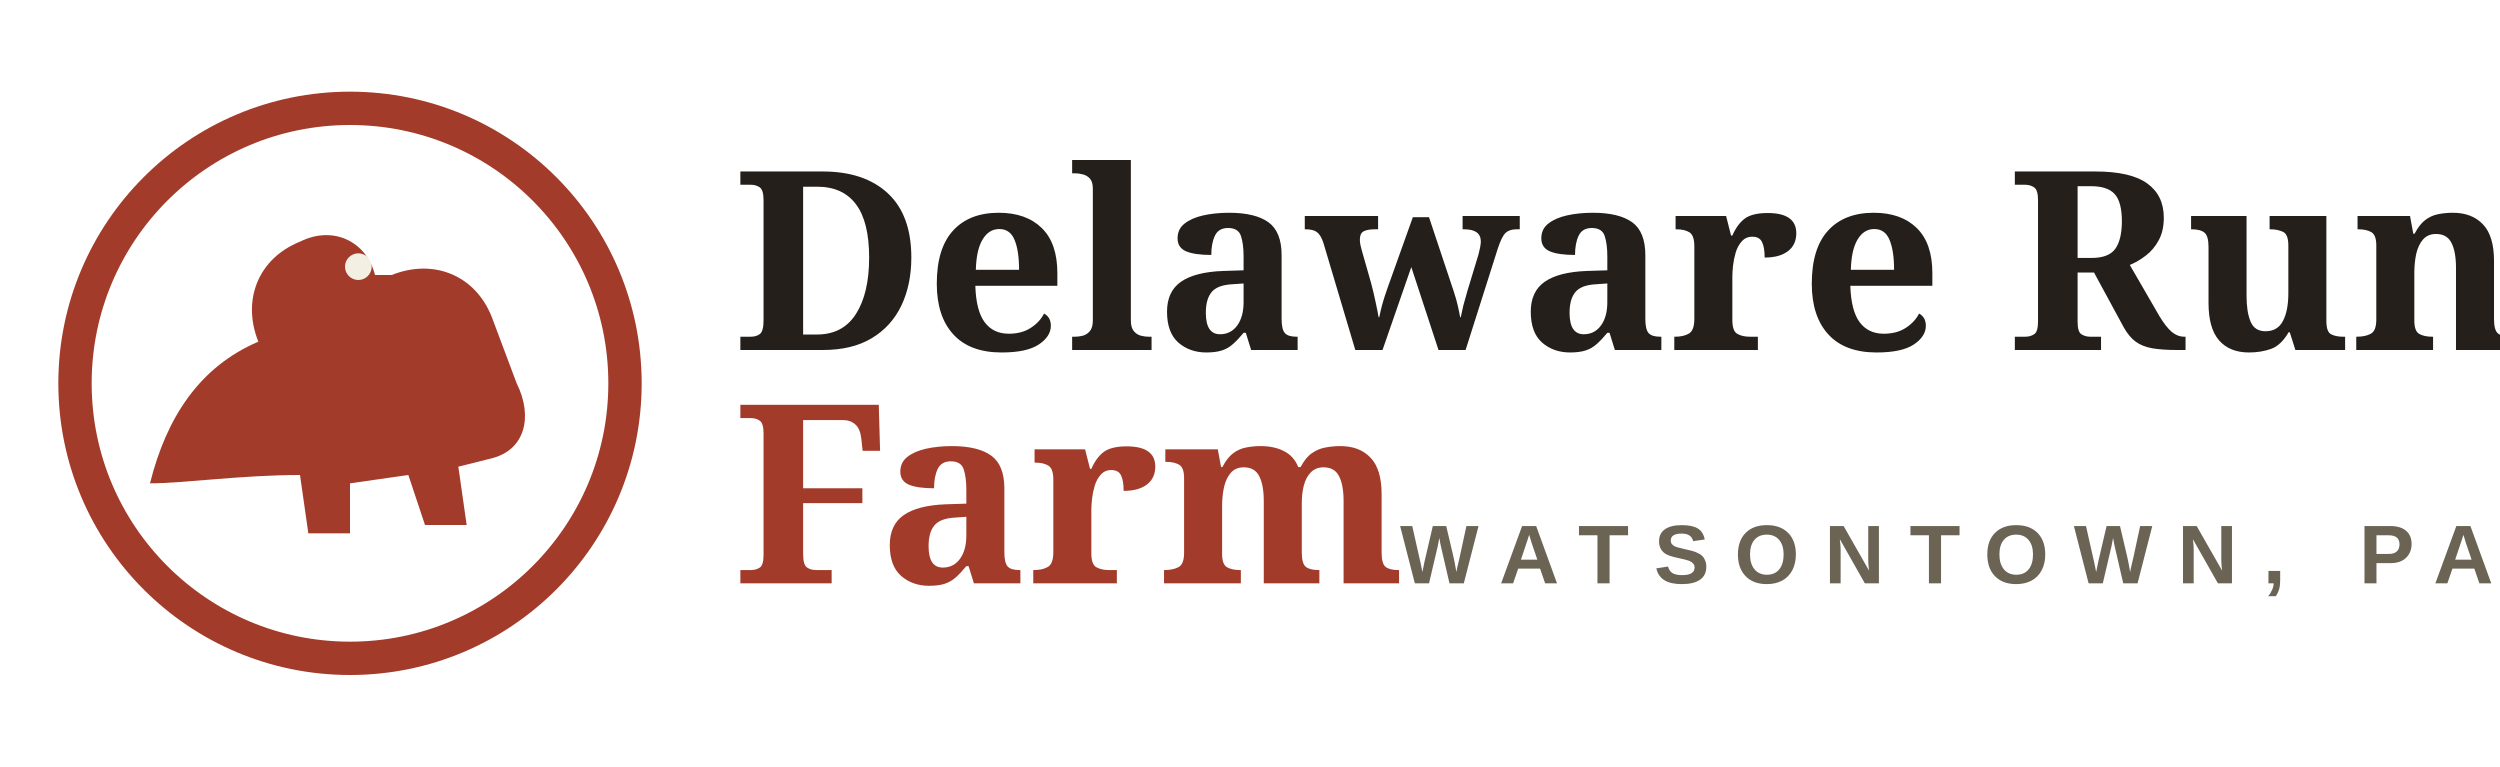
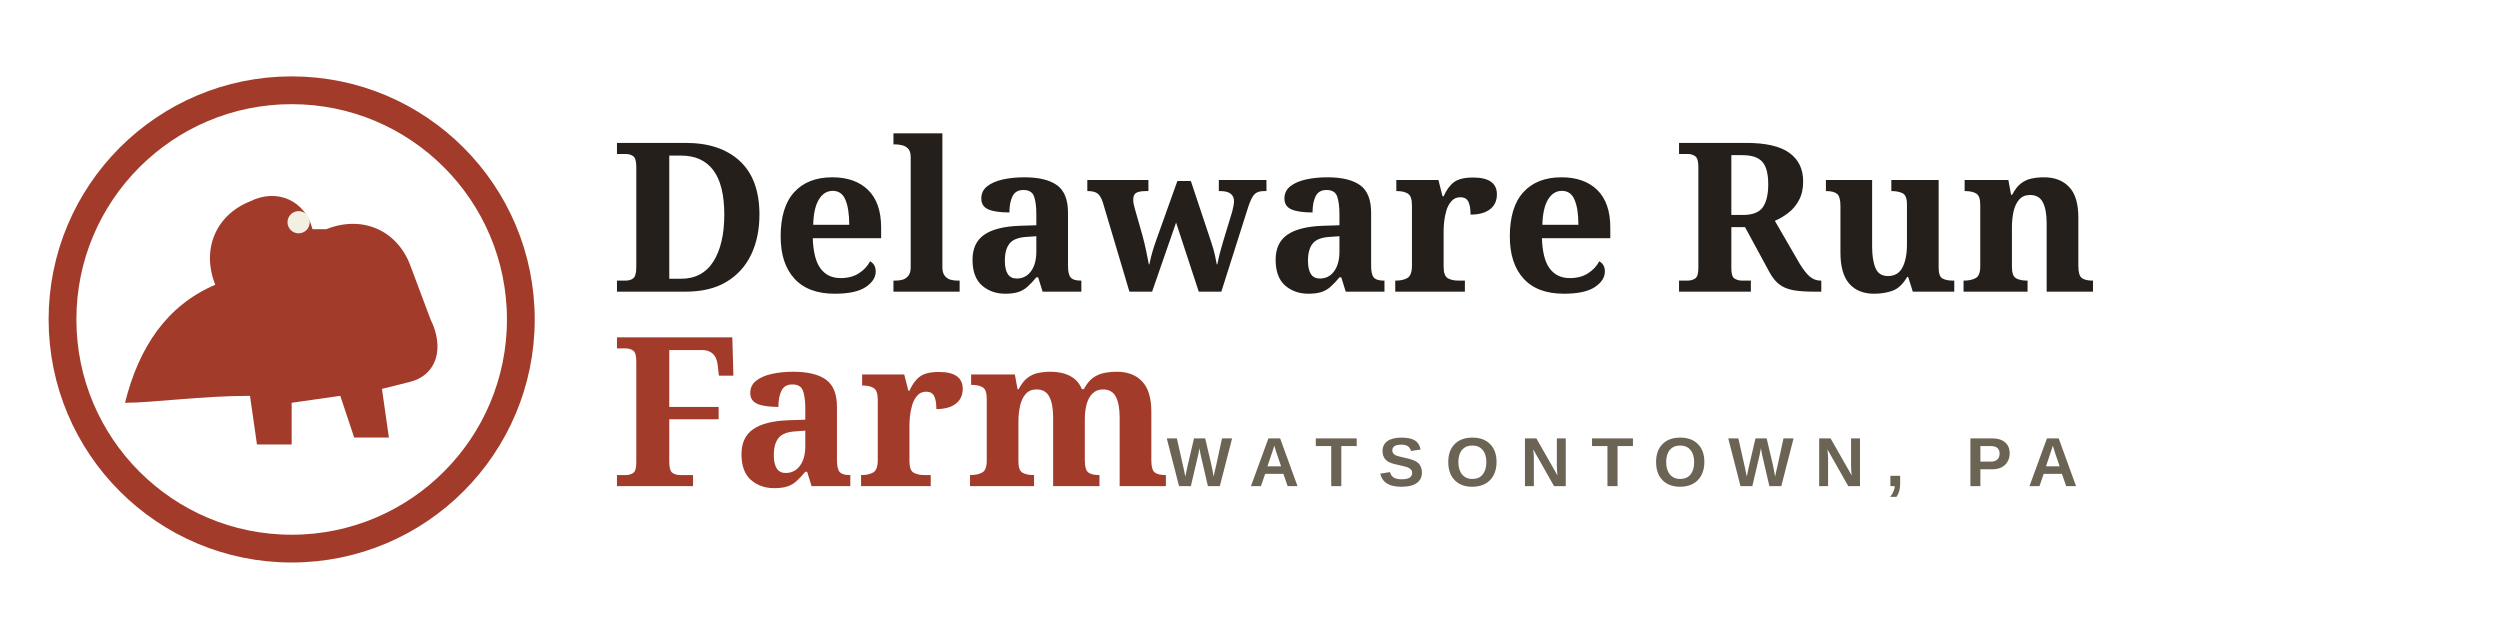
- <svg xmlns="http://www.w3.org/2000/svg" viewBox="0 0 300 92" role="img" aria-label="Delaware Run Farm">
+ <svg xmlns="http://www.w3.org/2000/svg" viewBox="0 0 360 92" role="img" aria-label="Delaware Run Farm">
  <defs>
    <style>
      .dr-mark-ring { fill: none; stroke: #A33B2B; stroke-width: 4; }
      .dr-mark-horse { fill: #A33B2B; }
      .dr-wordmark { font-family: 'Fraunces', Georgia, serif; font-weight: 600; font-size: 30px; fill: #241F1A; }
      .dr-wordmark-farm { font-family: 'Fraunces', Georgia, serif; font-weight: 600; font-size: 30px; fill: #A33B2B; }
      .dr-subword { font-family: 'Work Sans', Arial, sans-serif; font-weight: 600; font-size: 10px; letter-spacing: 3px; fill: #6B6354; }
    </style>
  </defs>
  <circle cx="42" cy="46" r="33" class="dr-mark-ring" />
  <path class="dr-mark-horse" d="     M18 58     C 20 50, 24 44, 31 41     C 29 36, 31 31, 36 29     C 40 27, 44 29, 45 33     L 47 33     C 52 31, 57 33, 59 38     L 62 46     C 64 50, 63 54, 59 55     L 55 56     L 56 63     L 51 63     L 49 57     L 42 58     L 42 64     L 37 64     L 36 57     C 29 57, 22 58, 18 58 Z   " />
  <circle cx="43" cy="32" r="1.6" fill="#F3F0E3" />
  <text x="88" y="42" class="dr-wordmark">Delaware Run</text>
  <text x="88" y="70" class="dr-wordmark-farm">Farm</text>
  <text x="168" y="70" class="dr-subword">WATSONTOWN, PA</text>
</svg>
